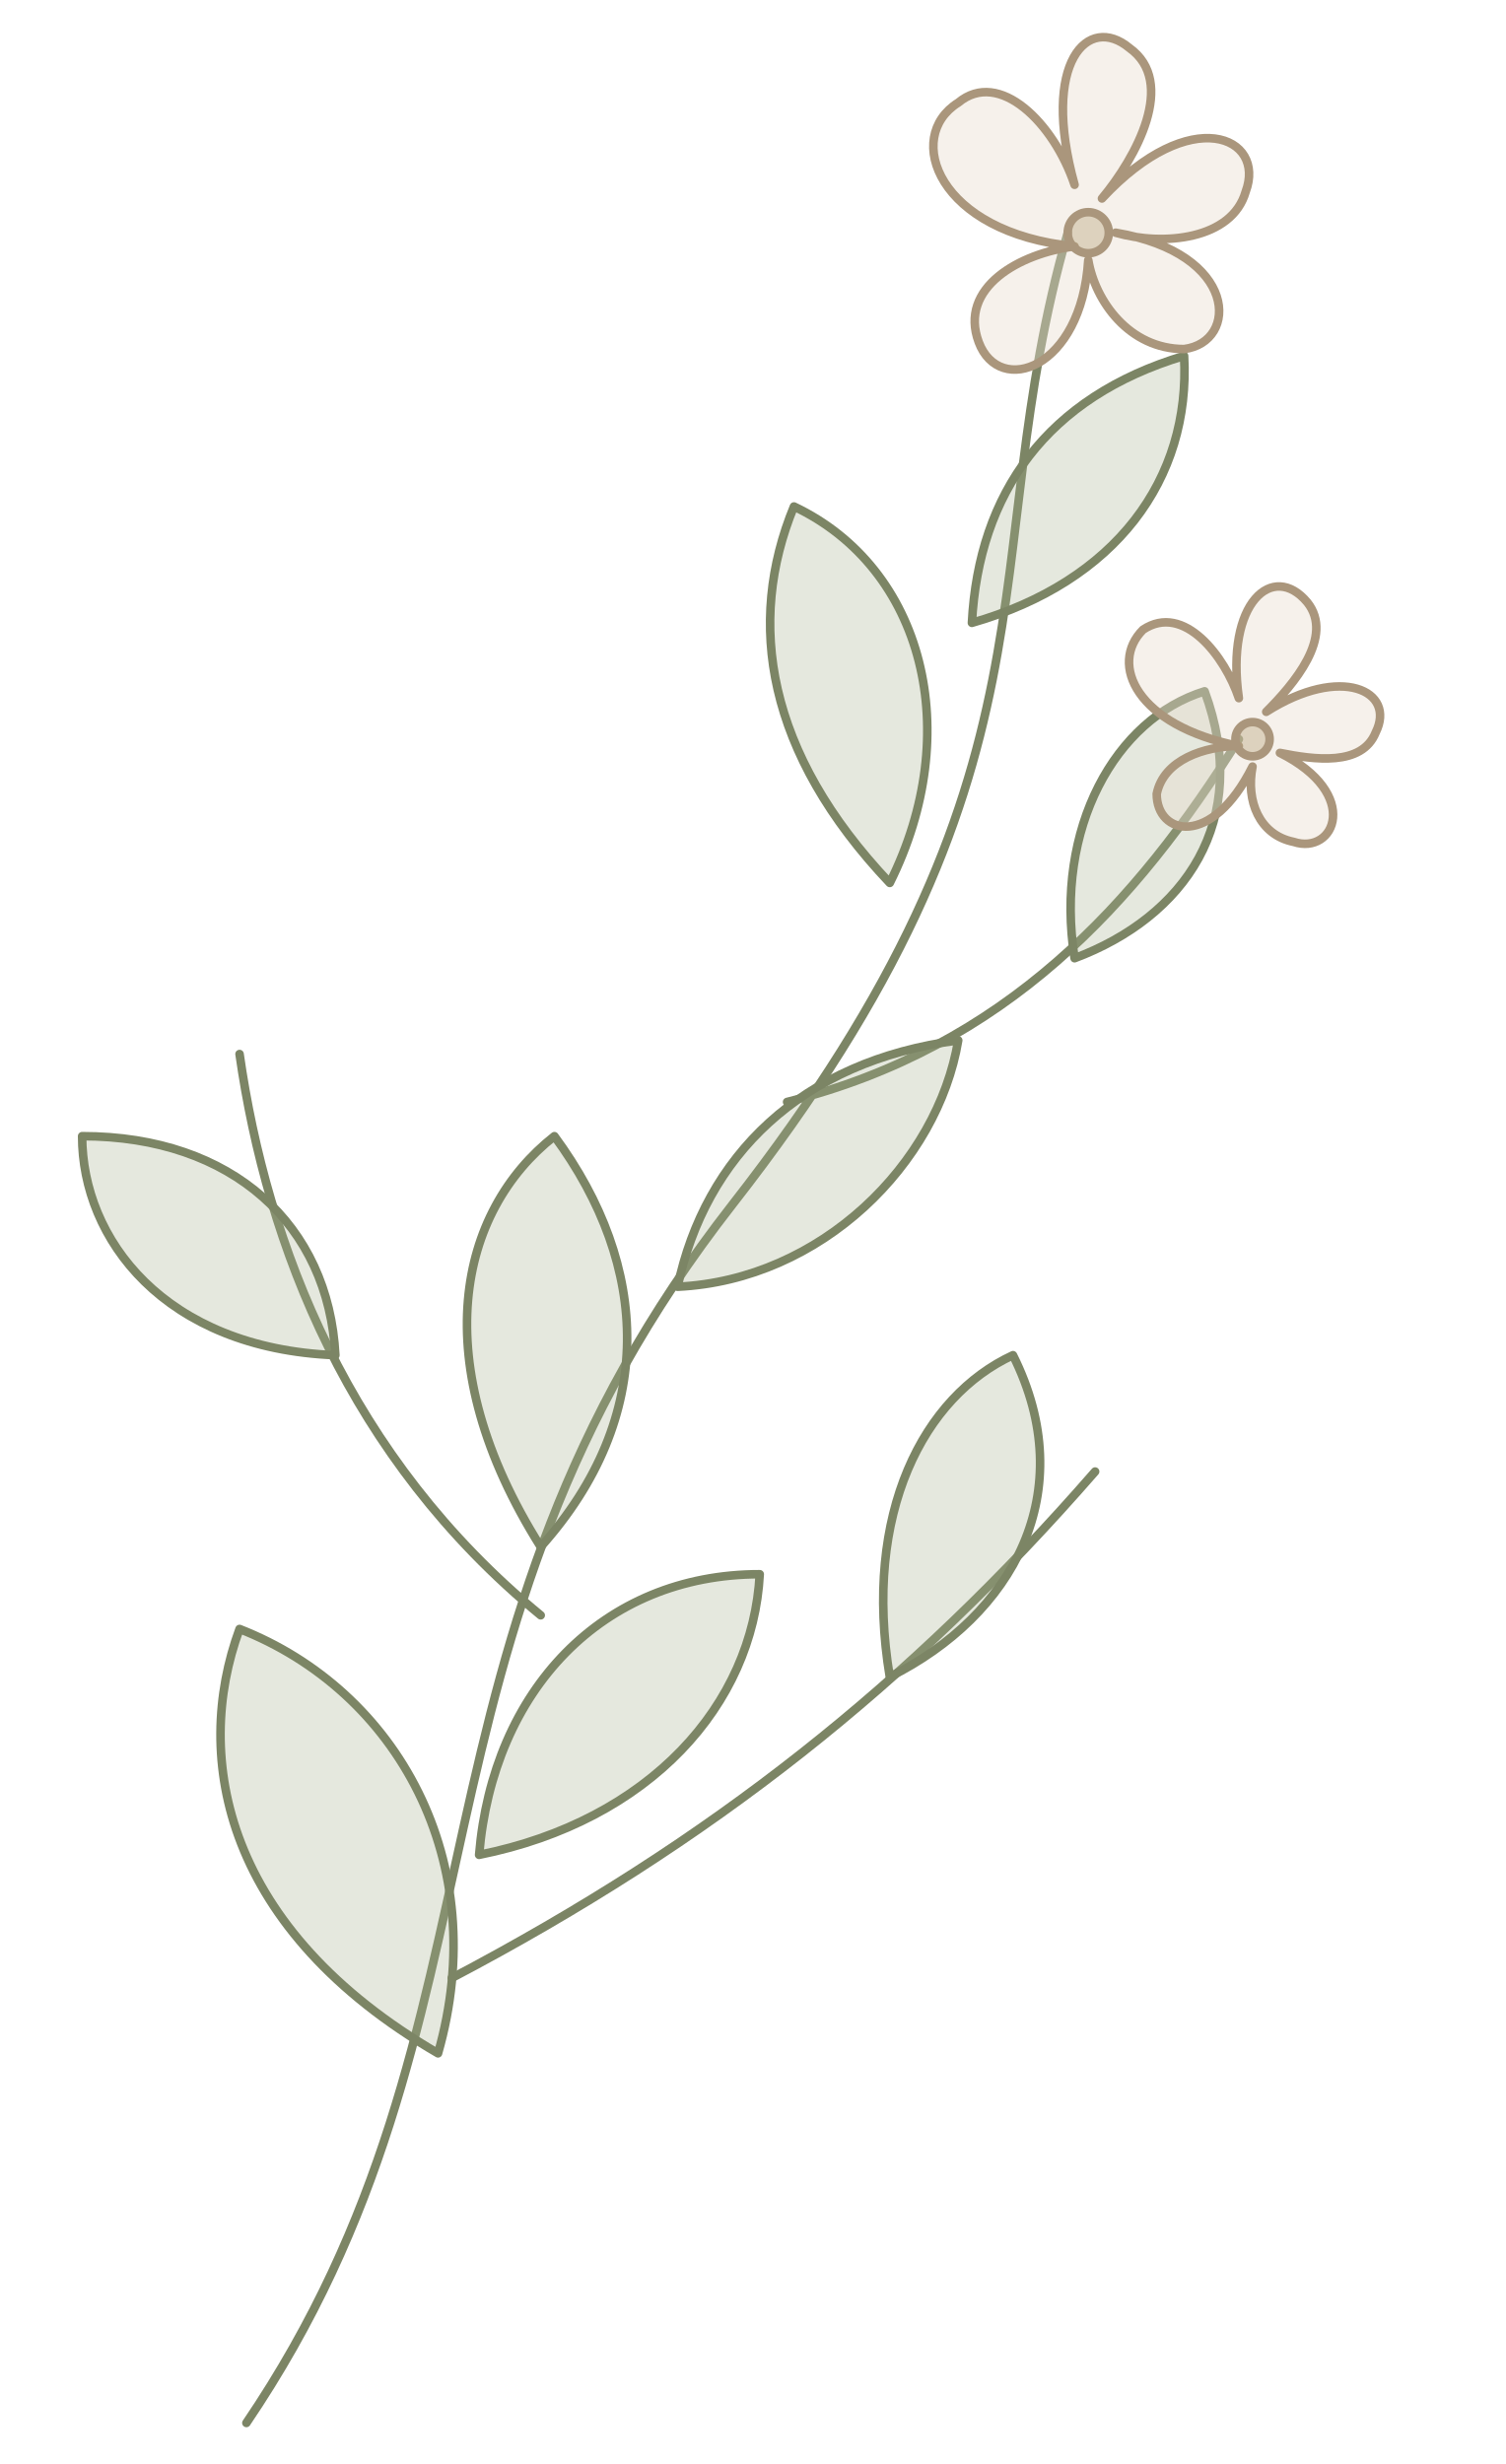
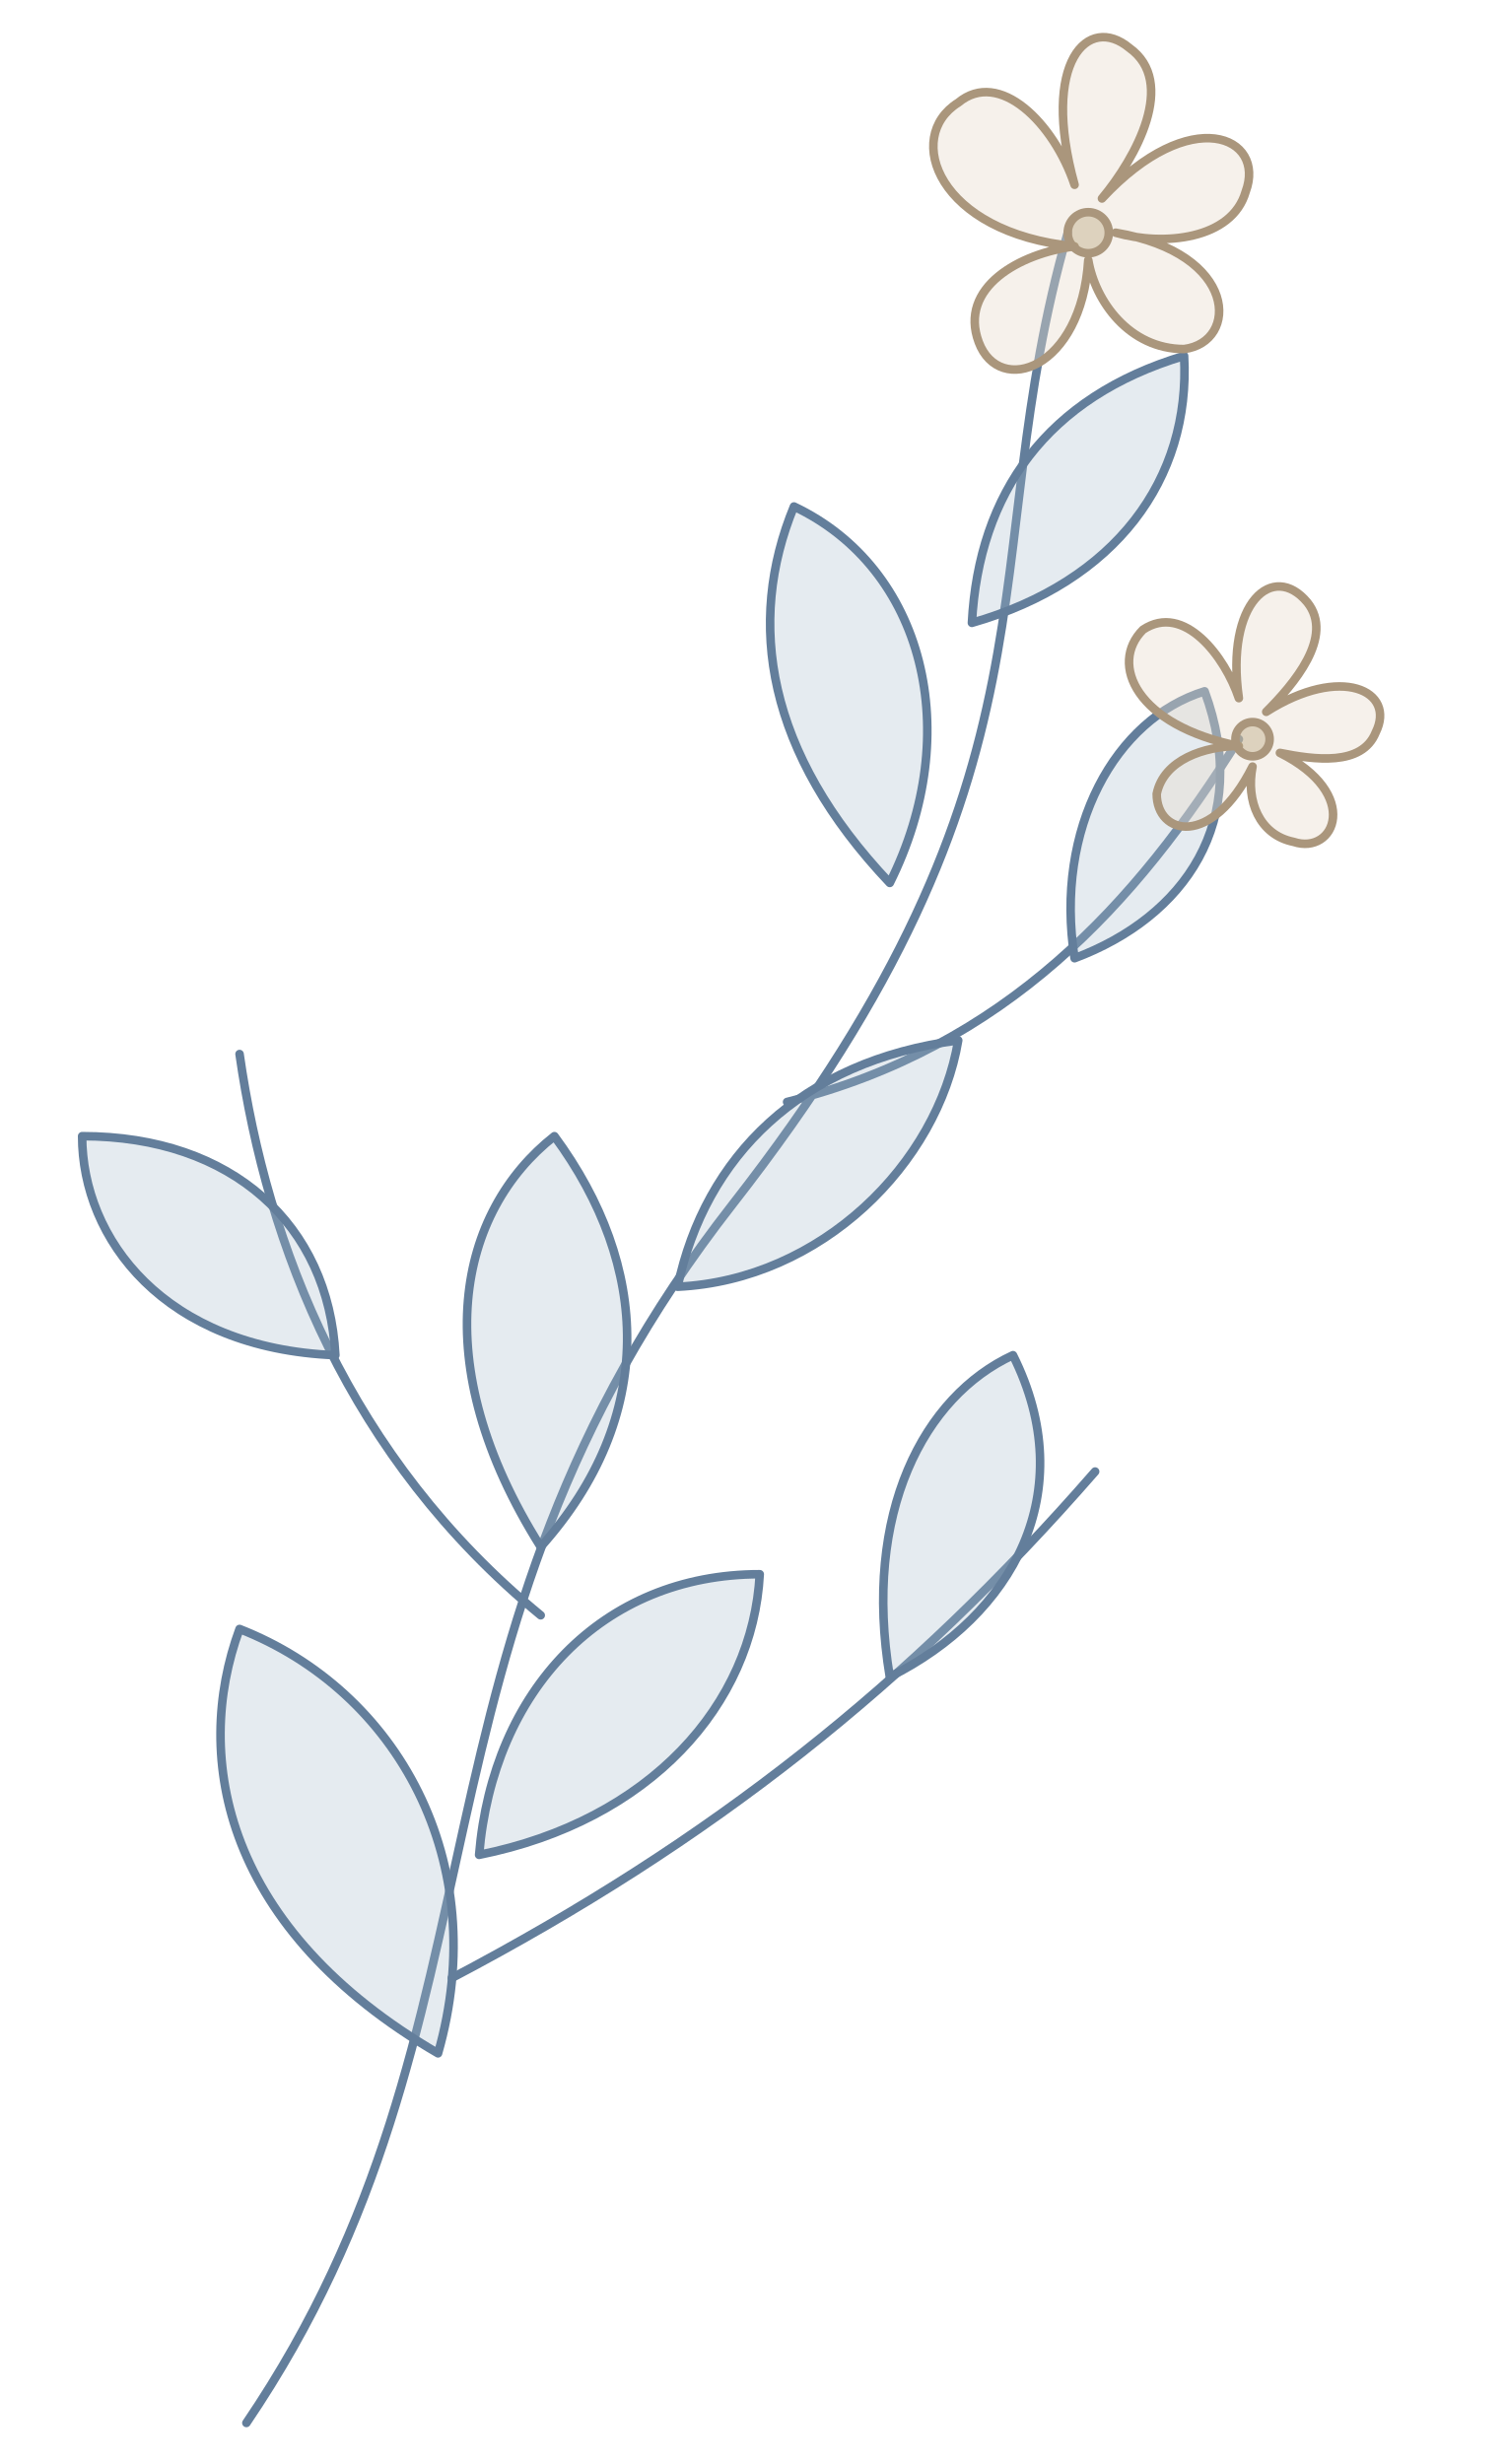
<svg xmlns="http://www.w3.org/2000/svg" width="220" height="360" viewBox="0 0 220 360" fill="none">
-   <g stroke="#7c8565" stroke-width="1.25" stroke-linecap="round" stroke-linejoin="round">
+   <g stroke="#637e9b" stroke-width="1.25" stroke-linecap="round" stroke-linejoin="round">
    <path d="M36 354C76 295 57 240 107 176S142 83 156 34M66 289C104 269 133 246 160 215M79 236C51 213 39 182 35 154M115 161C147 153 166 132 181 108" />
-     <g fill="#a3ad8a" fill-opacity=".28">
+     <g fill="#a2b6c9" fill-opacity=".28">
      <path d="M64 300C33 282 28 257 35 238C58 247 72 272 64 300ZM70 271C95 266 110 249 111 230C88 230 72 247 70 271ZM79 226C62 199 67 177 81 166C95 185 96 207 79 226ZM99 188C120 187 137 170 140 152C117 155 103 169 99 188ZM130 129C112 110 109 91 116 74C135 83 141 107 130 129ZM142 91C163 85 174 70 173 52C153 58 143 72 142 91ZM130 245C126 221 135 204 148 198C158 218 148 236 130 245ZM49 198C24 197 12 181 12 166C34 166 48 179 49 198ZM157 140C154 121 163 105 176 101C183 120 173 134 157 140Z" />
    </g>
    <g stroke="#aa967c" fill="#e9ddce" fill-opacity=".4">
      <path d="M157 36C137 34 132 20 140 15C146 10 154 18 157 27C152 9 159 2 165 7C172 12 166 23 161 29C174 15 185 20 182 28C180 35 170 36 163 34C181 37 181 50 173 51C165 51 160 44 159 38C158 54 146 58 143 50C140 42 149 37 157 36Z" />
      <path d="M181 109C166 106 162 97 167 92C173 88 179 96 181 102C179 88 186 82 191 88C195 93 189 100 185 104C196 97 204 101 201 107C199 112 192 111 187 110C199 116 195 125 189 123C184 122 182 117 183 112C177 124 169 122 169 116C170 111 176 109 181 109Z" />
      <circle cx="159" cy="34" r="3" fill="#b8a37b" />
      <circle cx="183" cy="108" r="2.5" fill="#b8a37b" />
    </g>
  </g>
</svg>
